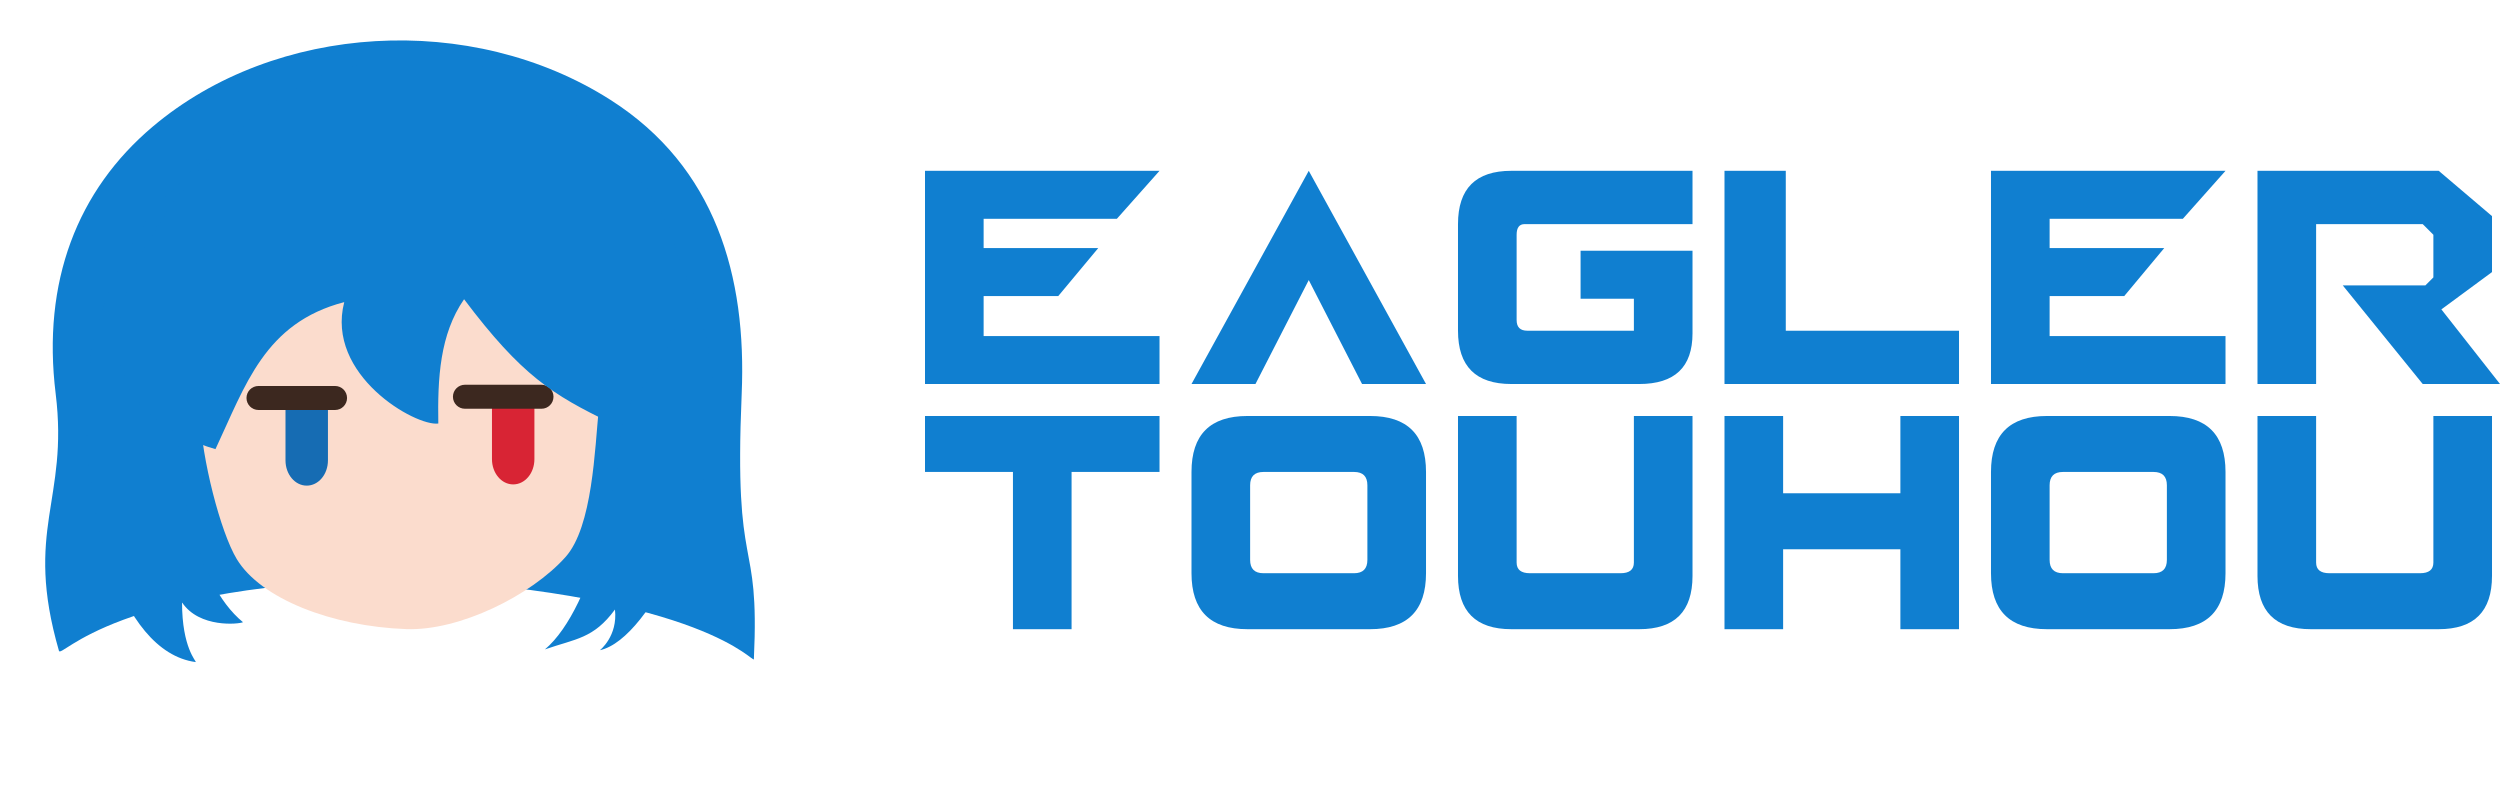
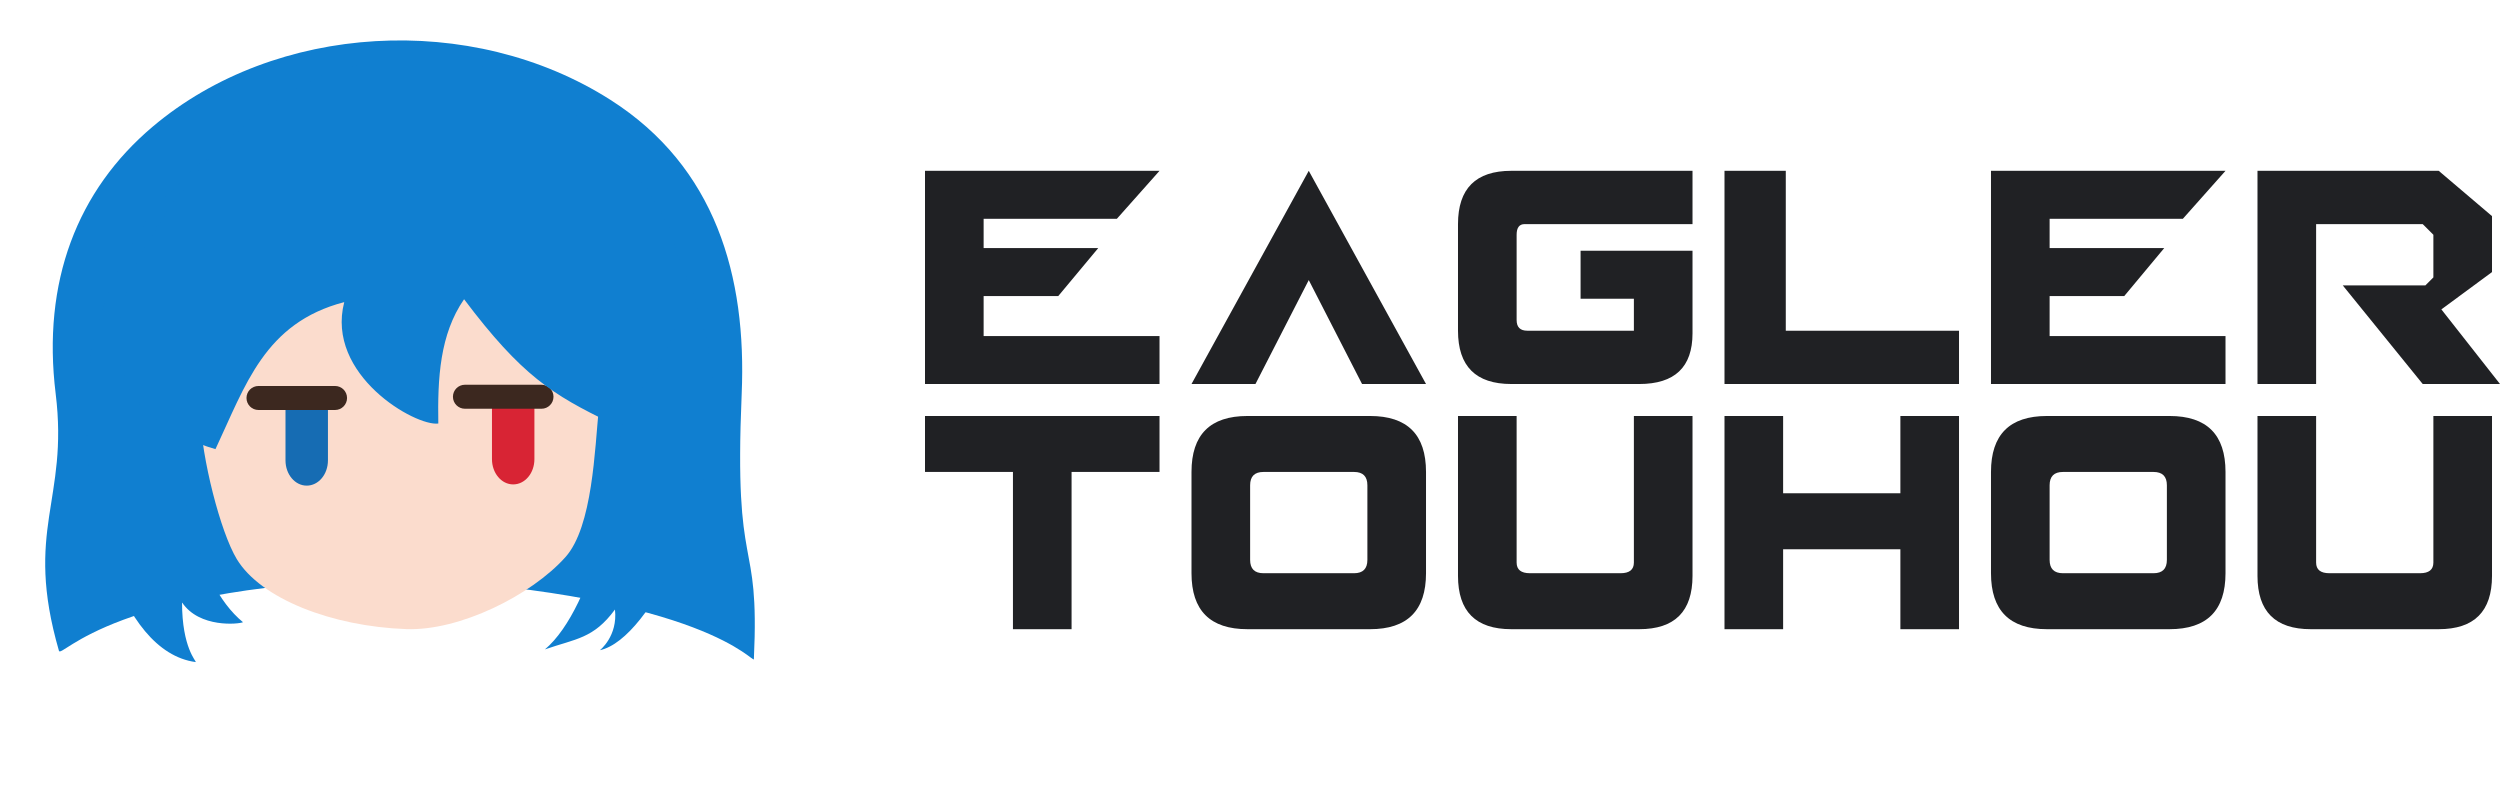
<svg xmlns="http://www.w3.org/2000/svg" xmlns:ns1="http://www.openswatchbook.org/uri/2009/osb" xmlns:xlink="http://www.w3.org/1999/xlink" viewBox="0 0 1000 320" width="1000" height="320" role="img" aria-label="EAGLER TOUHOU">
-   <style>.wordmark{fill:rgb(16 127 208)}@media(prefers-color-scheme:dark){.wordmark{fill:rgb(16 127 208)}}</style>
+   <style>.wordmark{fill:#202124}@media(prefers-color-scheme:dark){.wordmark{fill:#f0f0f2}}</style>
  <defs id="defs851">
    <linearGradient id="linearGradient6530">
      <stop style="stop-color:#71178b;stop-opacity:1" offset="0" id="stop6526" />
      <stop style="stop-color:#955a34;stop-opacity:1" offset="1" id="stop6528" />
    </linearGradient>
    <linearGradient ns1:paint="solid" id="linearGradient7231">
      <stop id="stop7229" offset="0" style="stop-color:#b3b3b3;stop-opacity:1;" />
    </linearGradient>
    <linearGradient gradientUnits="userSpaceOnUse" y2="251.62" x2="235.608" y1="228.803" x1="235.74" id="linearGradient6362" xlink:href="#linearGradient6530" />
    <linearGradient gradientUnits="userSpaceOnUse" y2="255.083" x2="235.264" y1="227.589" x1="235.264" id="linearGradient6364" xlink:href="#linearGradient6530" />
    <linearGradient gradientUnits="userSpaceOnUse" y2="252.929" x2="234.942" y1="231.561" x1="234.942" id="linearGradient6366" xlink:href="#linearGradient6530" />
  </defs>
  <g transform="translate(160 251.6751) scale(2.585389) translate(-80.00001 9.966568)">
    <g transform="translate(0,-155) scale(3.778598,3.778598) translate(-48.99454,-219.1031)">
      <path id="path6112" style="fill:#107fd0;fill-opacity:1;stroke-width:1;paint-order:normal" d="m 56.201,258.368 c -1.44,-4.99 0.407,-6.135 -0.133,-10.521 -0.565,-4.585 0.882,-8.329 3.973,-10.938 5.03,-4.25 13.057,-4.72 18.744,-1.095 4.308,2.745 5.579,7.226 5.372,12.034 -0.33,7.704 0.747,5.574 0.499,10.865 -0.01,0.214 -1.944,-2.595 -14.165,-3.296 -12.102,0.192 -14.188,3.307 -14.291,2.952 z" />
      <path data-face="" id="path6114" style="fill:#fbdccd;fill-opacity:1;stroke-width:1;paint-order:normal" d="m 78.312,248.395 c -0.171,1.723 -0.259,4.895 -1.369,6.137 -1.402,1.57 -4.338,3.03 -6.519,2.951 -3.063,-0.111 -5.966,-1.25 -6.942,-2.869 -0.674,-1.119 -1.436,-4.133 -1.498,-5.885 -0.066,-1.867 0.414,-3.805 0.885,-5.053 0.912,-2.416 4.234,-4.931 7.892,-4.873 3.657,0.056 5.732,1.932 6.632,3.946 0.959,1.664 1.038,4.003 0.924,5.642 z" />
      <g transform="translate(49.86707,261.499)" id="g6126">
        <path id="path6118" d="m 15.611,-13.227 0,2.301 c 0,0.573 0.388,1.035 0.869,1.035 0.482,0 0.869,-0.461 0.869,-1.035 l 0,-2.301 z" style="fill:#166cb3;fill-opacity:1;stroke-width:1;paint-order:normal" />
        <rect ry="0.491" y="-13.971" x="14.014" height="0.983" width="4.117" id="rect6120" style="opacity:1;fill:#3c281f;fill-opacity:1;fill-rule:nonzero;stroke:none;stroke-width:1.588;stroke-linecap:round;stroke-linejoin:bevel;stroke-miterlimit:4;stroke-dasharray:none;stroke-opacity:1;paint-order:normal" />
        <path style="fill:#d82434;fill-opacity:1;stroke-width:1;paint-order:normal" d="m 24.065,-13.277 0,2.301 c 0,0.573 0.388,1.035 0.869,1.035 0.482,0 0.869,-0.461 0.869,-1.035 l 0,-2.301 z" id="path6122" />
        <rect style="opacity:1;fill:#3c281f;fill-opacity:1;fill-rule:nonzero;stroke:none;stroke-width:1.588;stroke-linecap:round;stroke-linejoin:bevel;stroke-miterlimit:4;stroke-dasharray:none;stroke-opacity:1;paint-order:normal" id="rect6124" width="4.117" height="0.983" x="22.467" y="-14.022" ry="0.491" />
      </g>
      <path id="path6130" d="m 70.17,235.471 c -6.862,0.004 -12.505,5.411 -12.8,12.267 6e-5,4.9e-4 -6.1e-5,9.2e-4 0,0.002 -0.281,4.616 1.252,10.669 4.432,11.093 0.031,-0.041 -0.561,-0.582 -0.56,-2.444 0.705,1.062 2.34,0.889 2.496,0.811 -2.008,-1.647 -2.687,-5.827 -2.689,-8.909 -2.37e-4,-5.037 4.083,-9.12 9.12,-9.12 5.037,2e-5 9.12,4.083 9.12,9.12 -0.004,2.679 -1.143,8.293 -3.189,10.023 1.263,-0.442 1.988,-0.434 2.868,-1.633 0.122,1.092 -0.618,1.666 -0.618,1.666 2.145,-0.471 4.794,-6.486 4.639,-10.056 6.3e-5,-7.08 -5.74,-12.82 -12.82,-12.82 z" style="fill:#107fd0;fill-opacity:1;stroke:none;stroke-width:1.323;stroke-linecap:round;stroke-linejoin:miter;stroke-miterlimit:4;stroke-dasharray:none;stroke-opacity:1;paint-order:stroke fill markers" />
      <path d="m 62.612,250.114 c -6.739,-1.956 -3.874,-8.608 0.845,-12.949 3.646,-3.694 9.466,-4.106 13.587,-0.952 4.647,3.556 6.821,8.192 1.732,12.816 -2.354,-1.136 -3.632,-1.926 -5.986,-5.053 -0.997,1.443 -1.086,3.242 -1.055,5.089 -0.927,0.127 -4.621,-1.982 -3.852,-4.971 -3.262,0.849 -4.043,3.406 -5.272,6.019 z" style="fill:#107fd0;fill-opacity:1;stroke-width:1;paint-order:normal" id="path6132" />
    </g>
  </g>
  <svg class="wordmark" x="370" y="68.325" width="630" height="183.35" viewBox="0 0 591 172">
    <g transform="translate(0 0)">
      <path fill-rule="evenodd" transform="translate(0 0)" d="M0 0H88L72 18H22V29H65L50 47H22V62H88V80H0Z" />
      <path fill-rule="evenodd" transform="translate(100 0)" d="M0 80L44 0L88 80H64L44 41L24 80Z" />
      <path fill-rule="evenodd" transform="translate(200 0)" d="M20 0H88V20H25Q22 20 22 24V56Q22 60 26 60H66V48H46V30H88V61Q88 80 68 80H20Q0 80 0 60V20Q0 0 20 0Z" />
      <path fill-rule="evenodd" transform="translate(300 0)" d="M0 0H23V60H88V80H0Z" />
      <path fill-rule="evenodd" transform="translate(400 0)" d="M0 0H88L72 18H22V29H65L50 47H22V62H88V80H0Z" />
      <path fill-rule="evenodd" transform="translate(500 0)" d="M0 0H68L88 17V38L69 52L91 80H62L32 43H63L66 40V24L62 20H22V80H0Z" />
    </g>
    <g transform="translate(0 92)">
      <path fill-rule="evenodd" transform="translate(0 0)" d="M0 0H88V21H55V80H33V21H0Z" />
      <path fill-rule="evenodd" transform="translate(100 0)" d="M21 0H67Q88 0 88 21V59Q88 80 67 80H21Q0 80 0 59V21Q0 0 21 0ZM27 21Q22 21 22 26V54Q22 59 27 59H61Q66 59 66 54V26Q66 21 61 21Z" />
      <path fill-rule="evenodd" transform="translate(200 0)" d="M0 0H22V55Q22 59 27 59H61Q66 59 66 55V0H88V60Q88 80 68 80H20Q0 80 0 60Z" />
      <path fill-rule="evenodd" transform="translate(300 0)" d="M0 0H22V29H66V0H88V80H66V50H22V80H0Z" />
      <path fill-rule="evenodd" transform="translate(400 0)" d="M21 0H67Q88 0 88 21V59Q88 80 67 80H21Q0 80 0 59V21Q0 0 21 0ZM27 21Q22 21 22 26V54Q22 59 27 59H61Q66 59 66 54V26Q66 21 61 21Z" />
      <path fill-rule="evenodd" transform="translate(500 0)" d="M0 0H22V55Q22 59 27 59H61Q66 59 66 55V0H88V60Q88 80 68 80H20Q0 80 0 60Z" />
    </g>
  </svg>
</svg>
